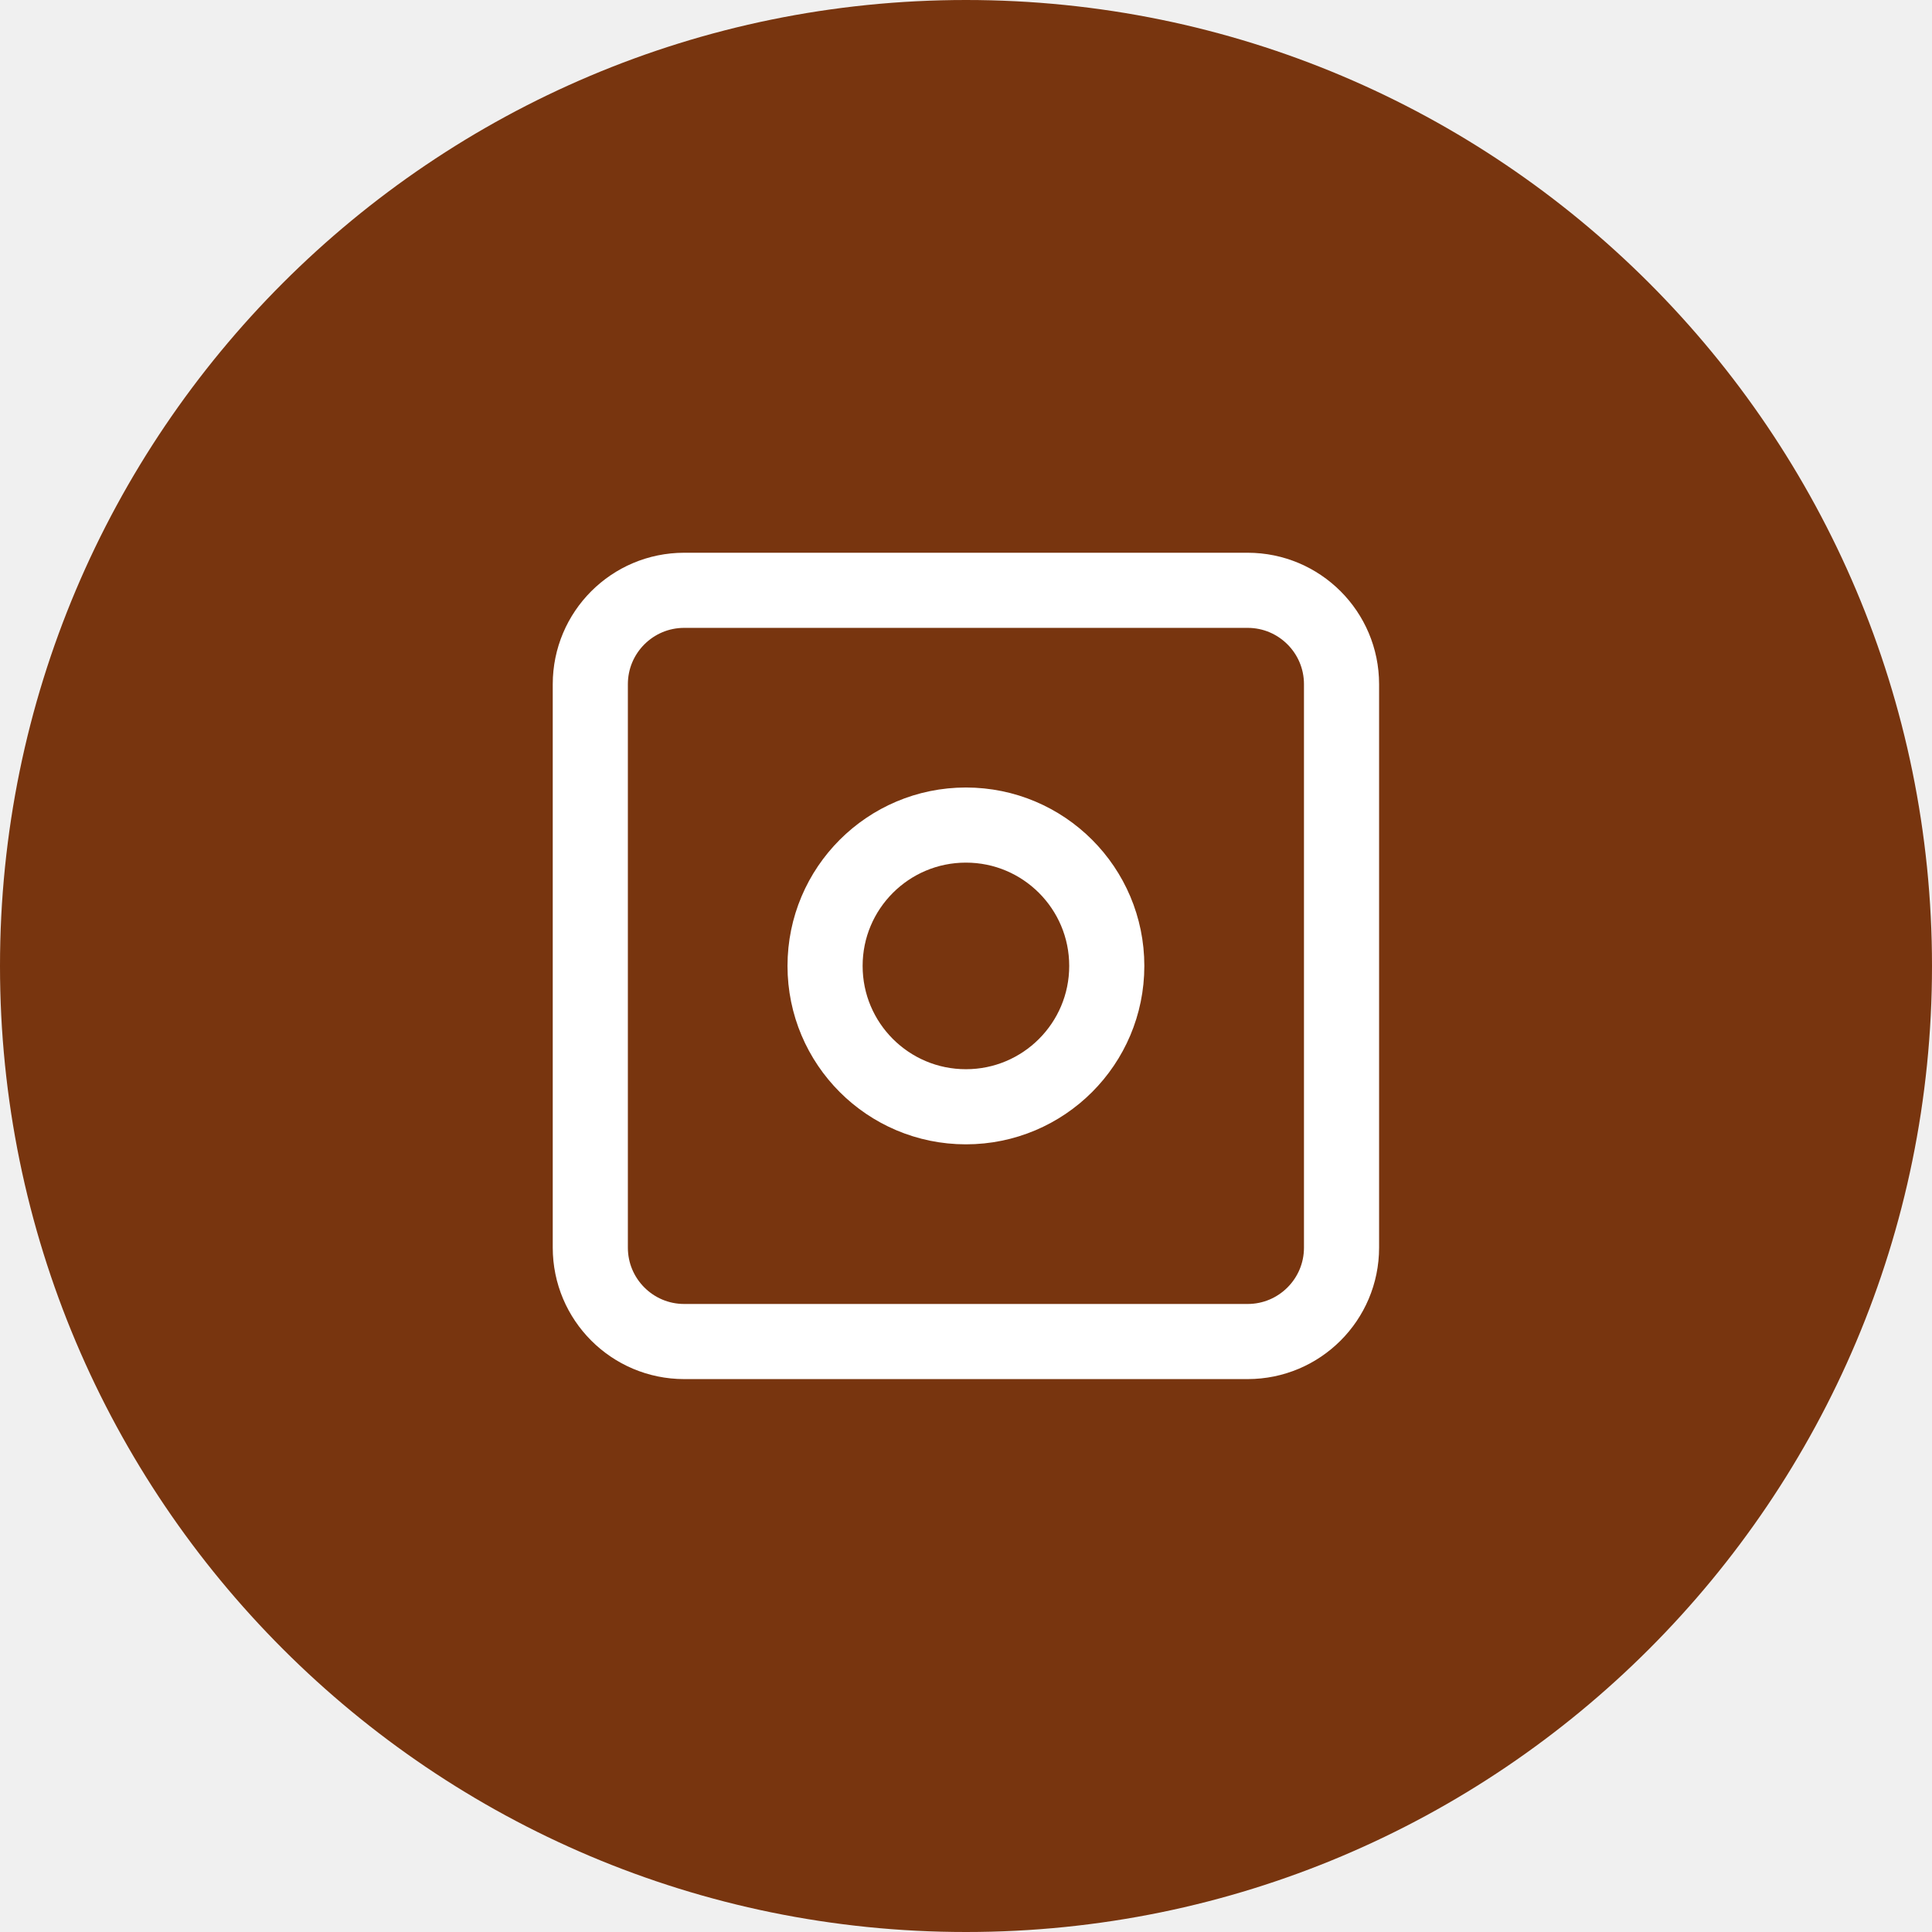
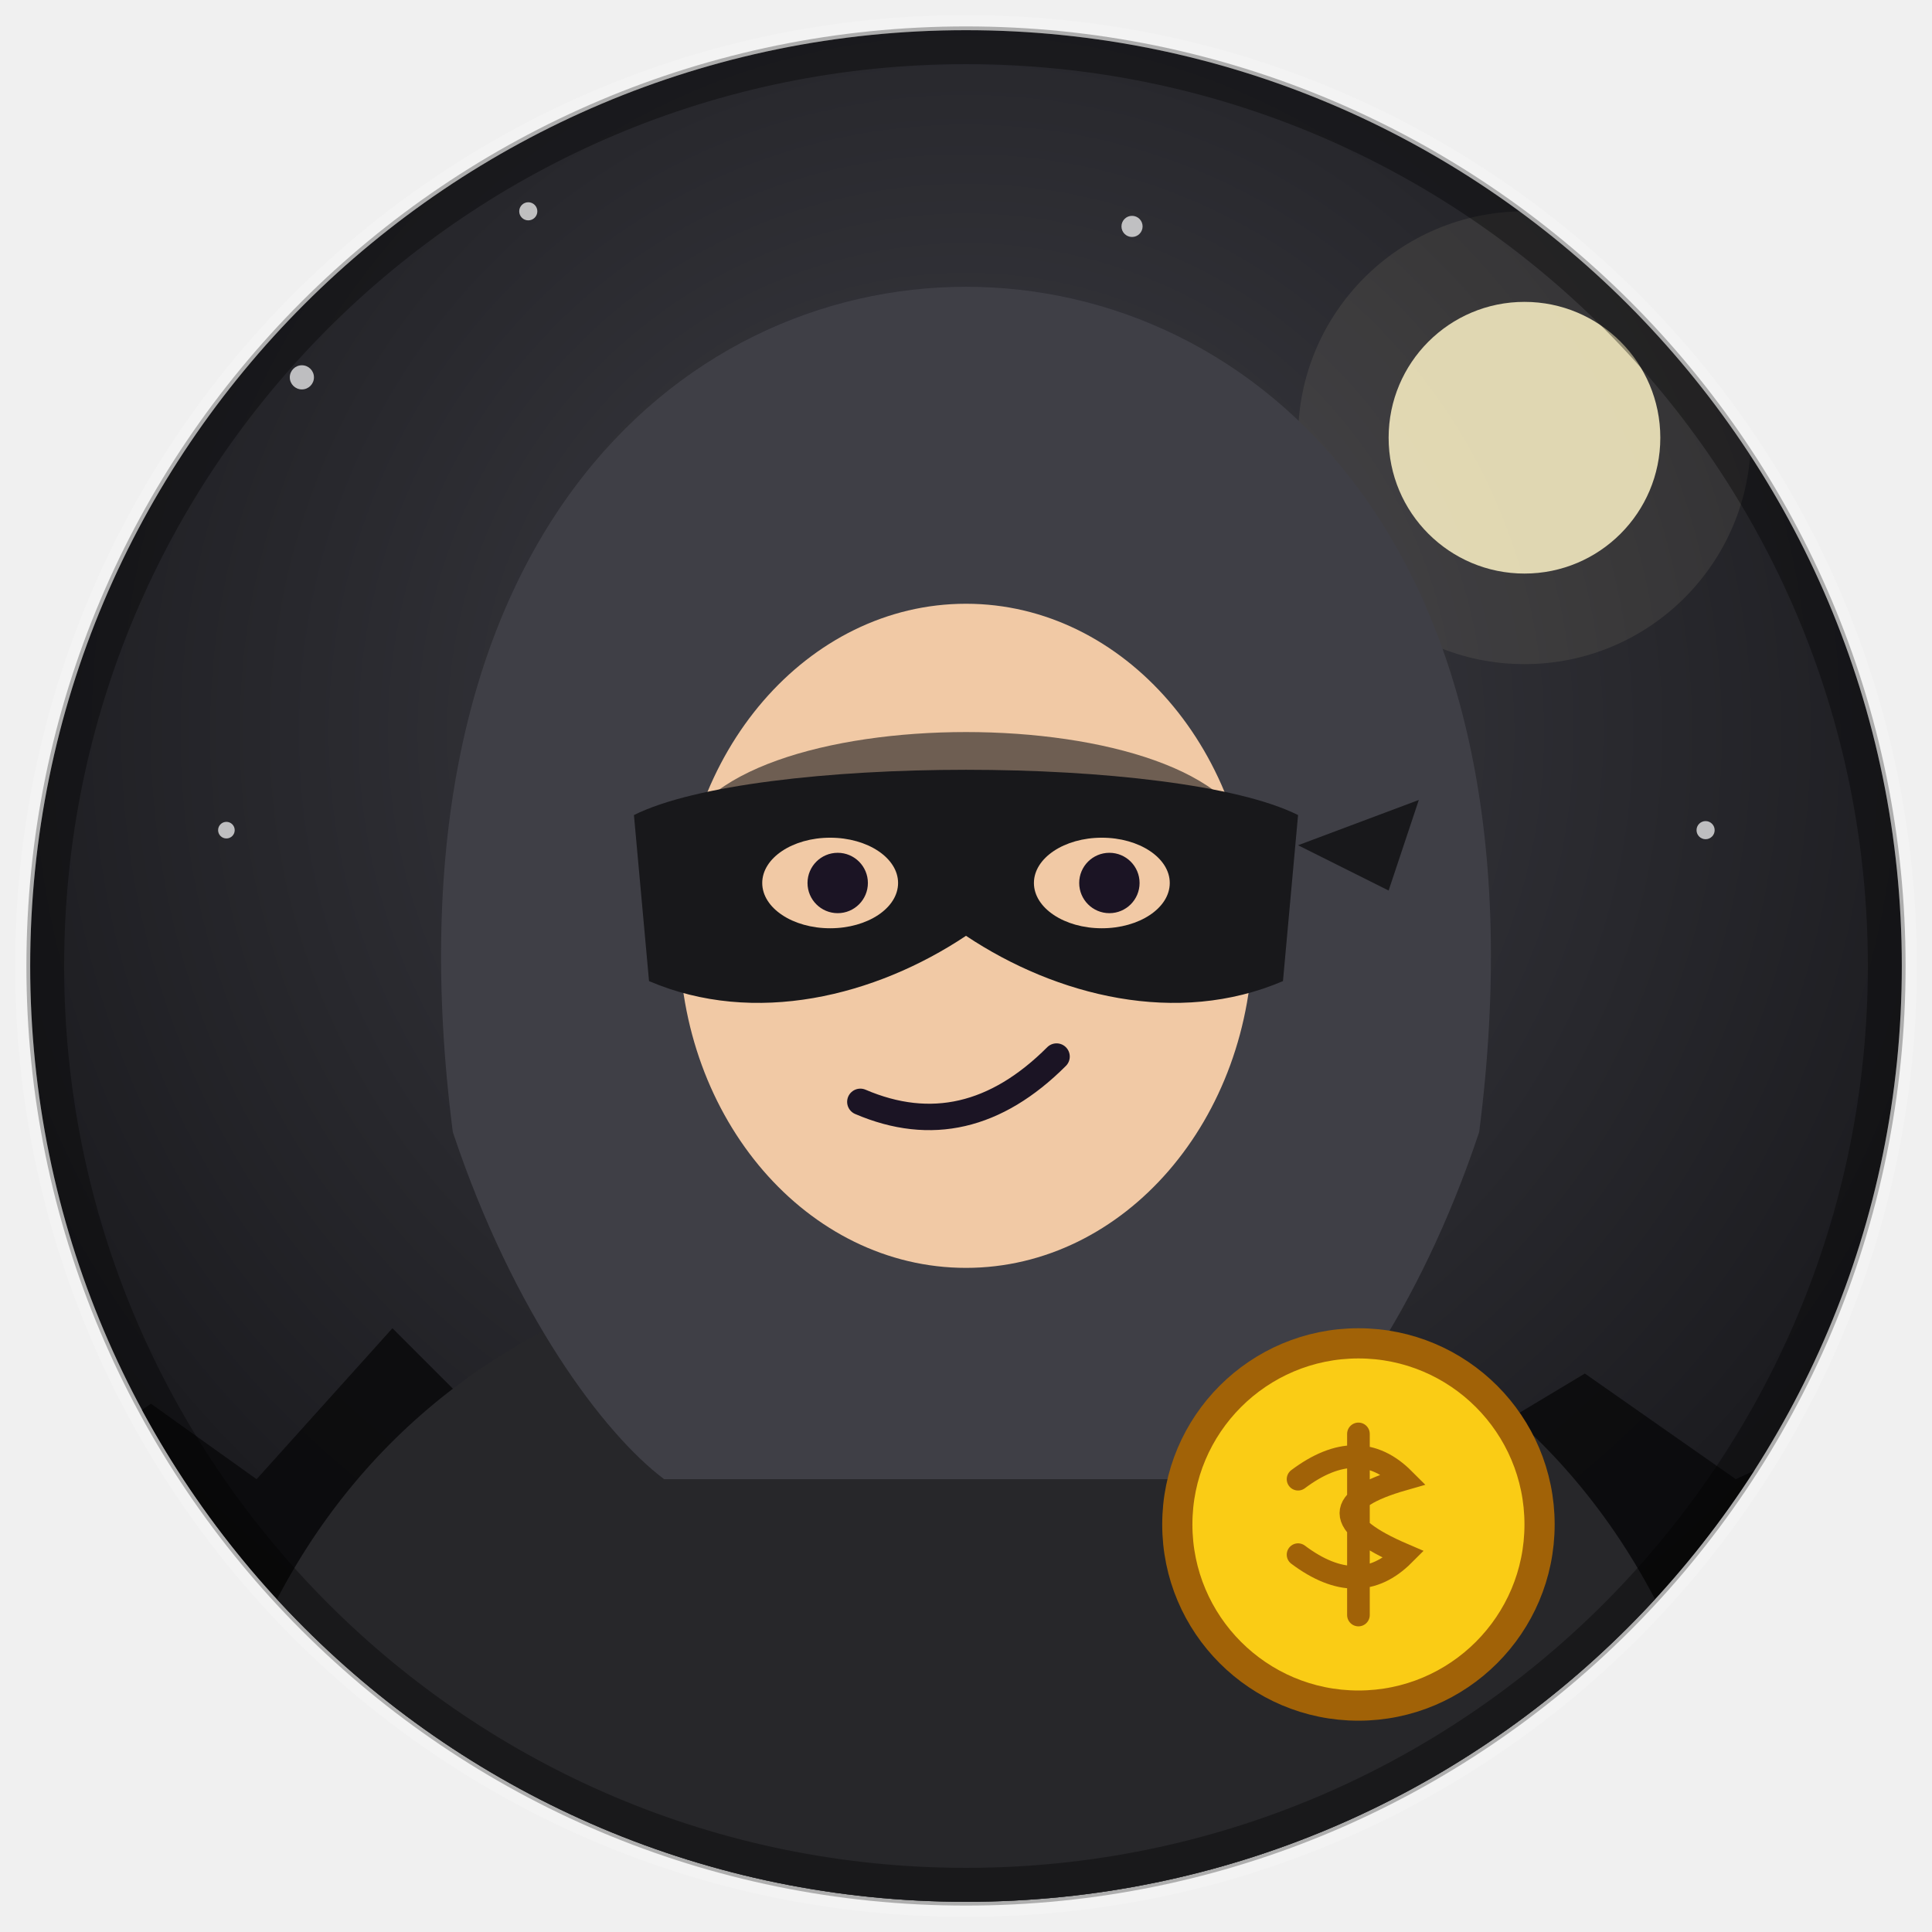
- <svg xmlns="http://www.w3.org/2000/svg" viewBox="0 0 96 96" role="img" aria-label="Ladrón">
-   <circle cx="48" cy="48" r="48" fill="#78350f" />
-   <g transform="translate(20 20) scale(2.333)" fill="none" stroke="#fff" stroke-width="1.6" stroke-linecap="round" stroke-linejoin="round">
-     <path d="M9 12a3 3 0 1 0 6 0a3 3 0 1 0 -6 0" />
-     <path d="M4 6a2 2 0 0 1 2 -2h12a2 2 0 0 1 2 2v12a2 2 0 0 1 -2 2h-12a2 2 0 0 1 -2 -2l0 -12" />
+ <svg xmlns="http://www.w3.org/2000/svg" viewBox="0 0 256 256" role="img" aria-label="Ladrón">
+   <defs>
+     <clipPath id="c">
+       <circle cx="128" cy="128" r="124" />
+     </clipPath>
+     <radialGradient id="bg" cx="50%" cy="38%" r="70%">
+       <stop offset="0" stop-color="#3f3f46" />
+       <stop offset="1" stop-color="#111114" />
+     </radialGradient>
+   </defs>
+   <g clip-path="url(#c)">
+     <rect width="256" height="256" fill="url(#bg)" />
+     <circle cx="202" cy="58" r="18" fill="#fdf3c7" opacity=".85" />
+     <circle cx="202" cy="58" r="30" fill="#fdf3c7" opacity=".08" />
+     <g fill="#fff" opacity=".7">
+       <circle cx="40" cy="50" r="1.6" />
+       <circle cx="70" cy="28" r="1.2" />
+       <circle cx="150" cy="30" r="1.4" />
+       <circle cx="226" cy="110" r="1.2" />
+       <circle cx="30" cy="110" r="1.1" />
+     </g>
+     <path d="M0 200 L20 186 L34 196 L52 176 L70 194 L90 182 L110 196 L130 184 L150 198 L172 178 L190 194 L210 182 L230 196 L256 184 V256 H0Z" fill="#09090b" opacity=".85" />
+     <path d="M24 262 C28 194 70 164 128 164 C186 164 228 194 232 262Z" fill="#27272a" />
+     <path d="M60 150 C50 72 90 38 128 38 C166 38 206 72 196 150 C188 174 176 190 168 196 L88 196 C80 190 68 174 60 150Z" fill="#3f3f46" />
+     <ellipse cx="128" cy="124" rx="38" ry="44" fill="#f1c9a5" />
+     <path d="M90 112 C94 92 162 92 166 112 C154 100 102 100 90 112Z" fill="#18181b" opacity=".6" />
+     <path d="M84 108 C100 100 156 100 172 108 L170 130 C156 136 140 132 128 124 C116 132 100 136 86 130Z" fill="#18181b" />
+     <path d="M172 112 l16 -6 l-4 12z" fill="#18181b" />
+     <ellipse cx="110" cy="117" rx="9" ry="6" fill="#f1c9a5" />
+     <ellipse cx="146" cy="117" rx="9" ry="6" fill="#f1c9a5" />
+     <circle cx="111" cy="117" r="4" fill="#1b1424" />
+     <circle cx="147" cy="117" r="4" fill="#1b1424" />
+     <path d="M114 146 q14 6 26 -6" fill="none" stroke="#1b1424" stroke-width="3.5" stroke-linecap="round" />
+     <g transform="translate(-10 -12)">
+       <circle cx="190" cy="214" r="24" fill="#facc15" stroke="#a16207" stroke-width="4" />
+       <path d="M190 202 v24M182 208 q8 -6 14 0 q-14 4 0 10 q-6 6 -14 0" stroke="#a16207" stroke-width="3" fill="none" stroke-linecap="round" />
+     </g>
  </g>
+   <circle cx="128" cy="128" r="122" fill="none" stroke="#000" stroke-opacity=".35" stroke-width="5" />
+   <circle cx="128" cy="128" r="125" fill="none" stroke="#fff" stroke-opacity=".18" stroke-width="2" />
</svg>
